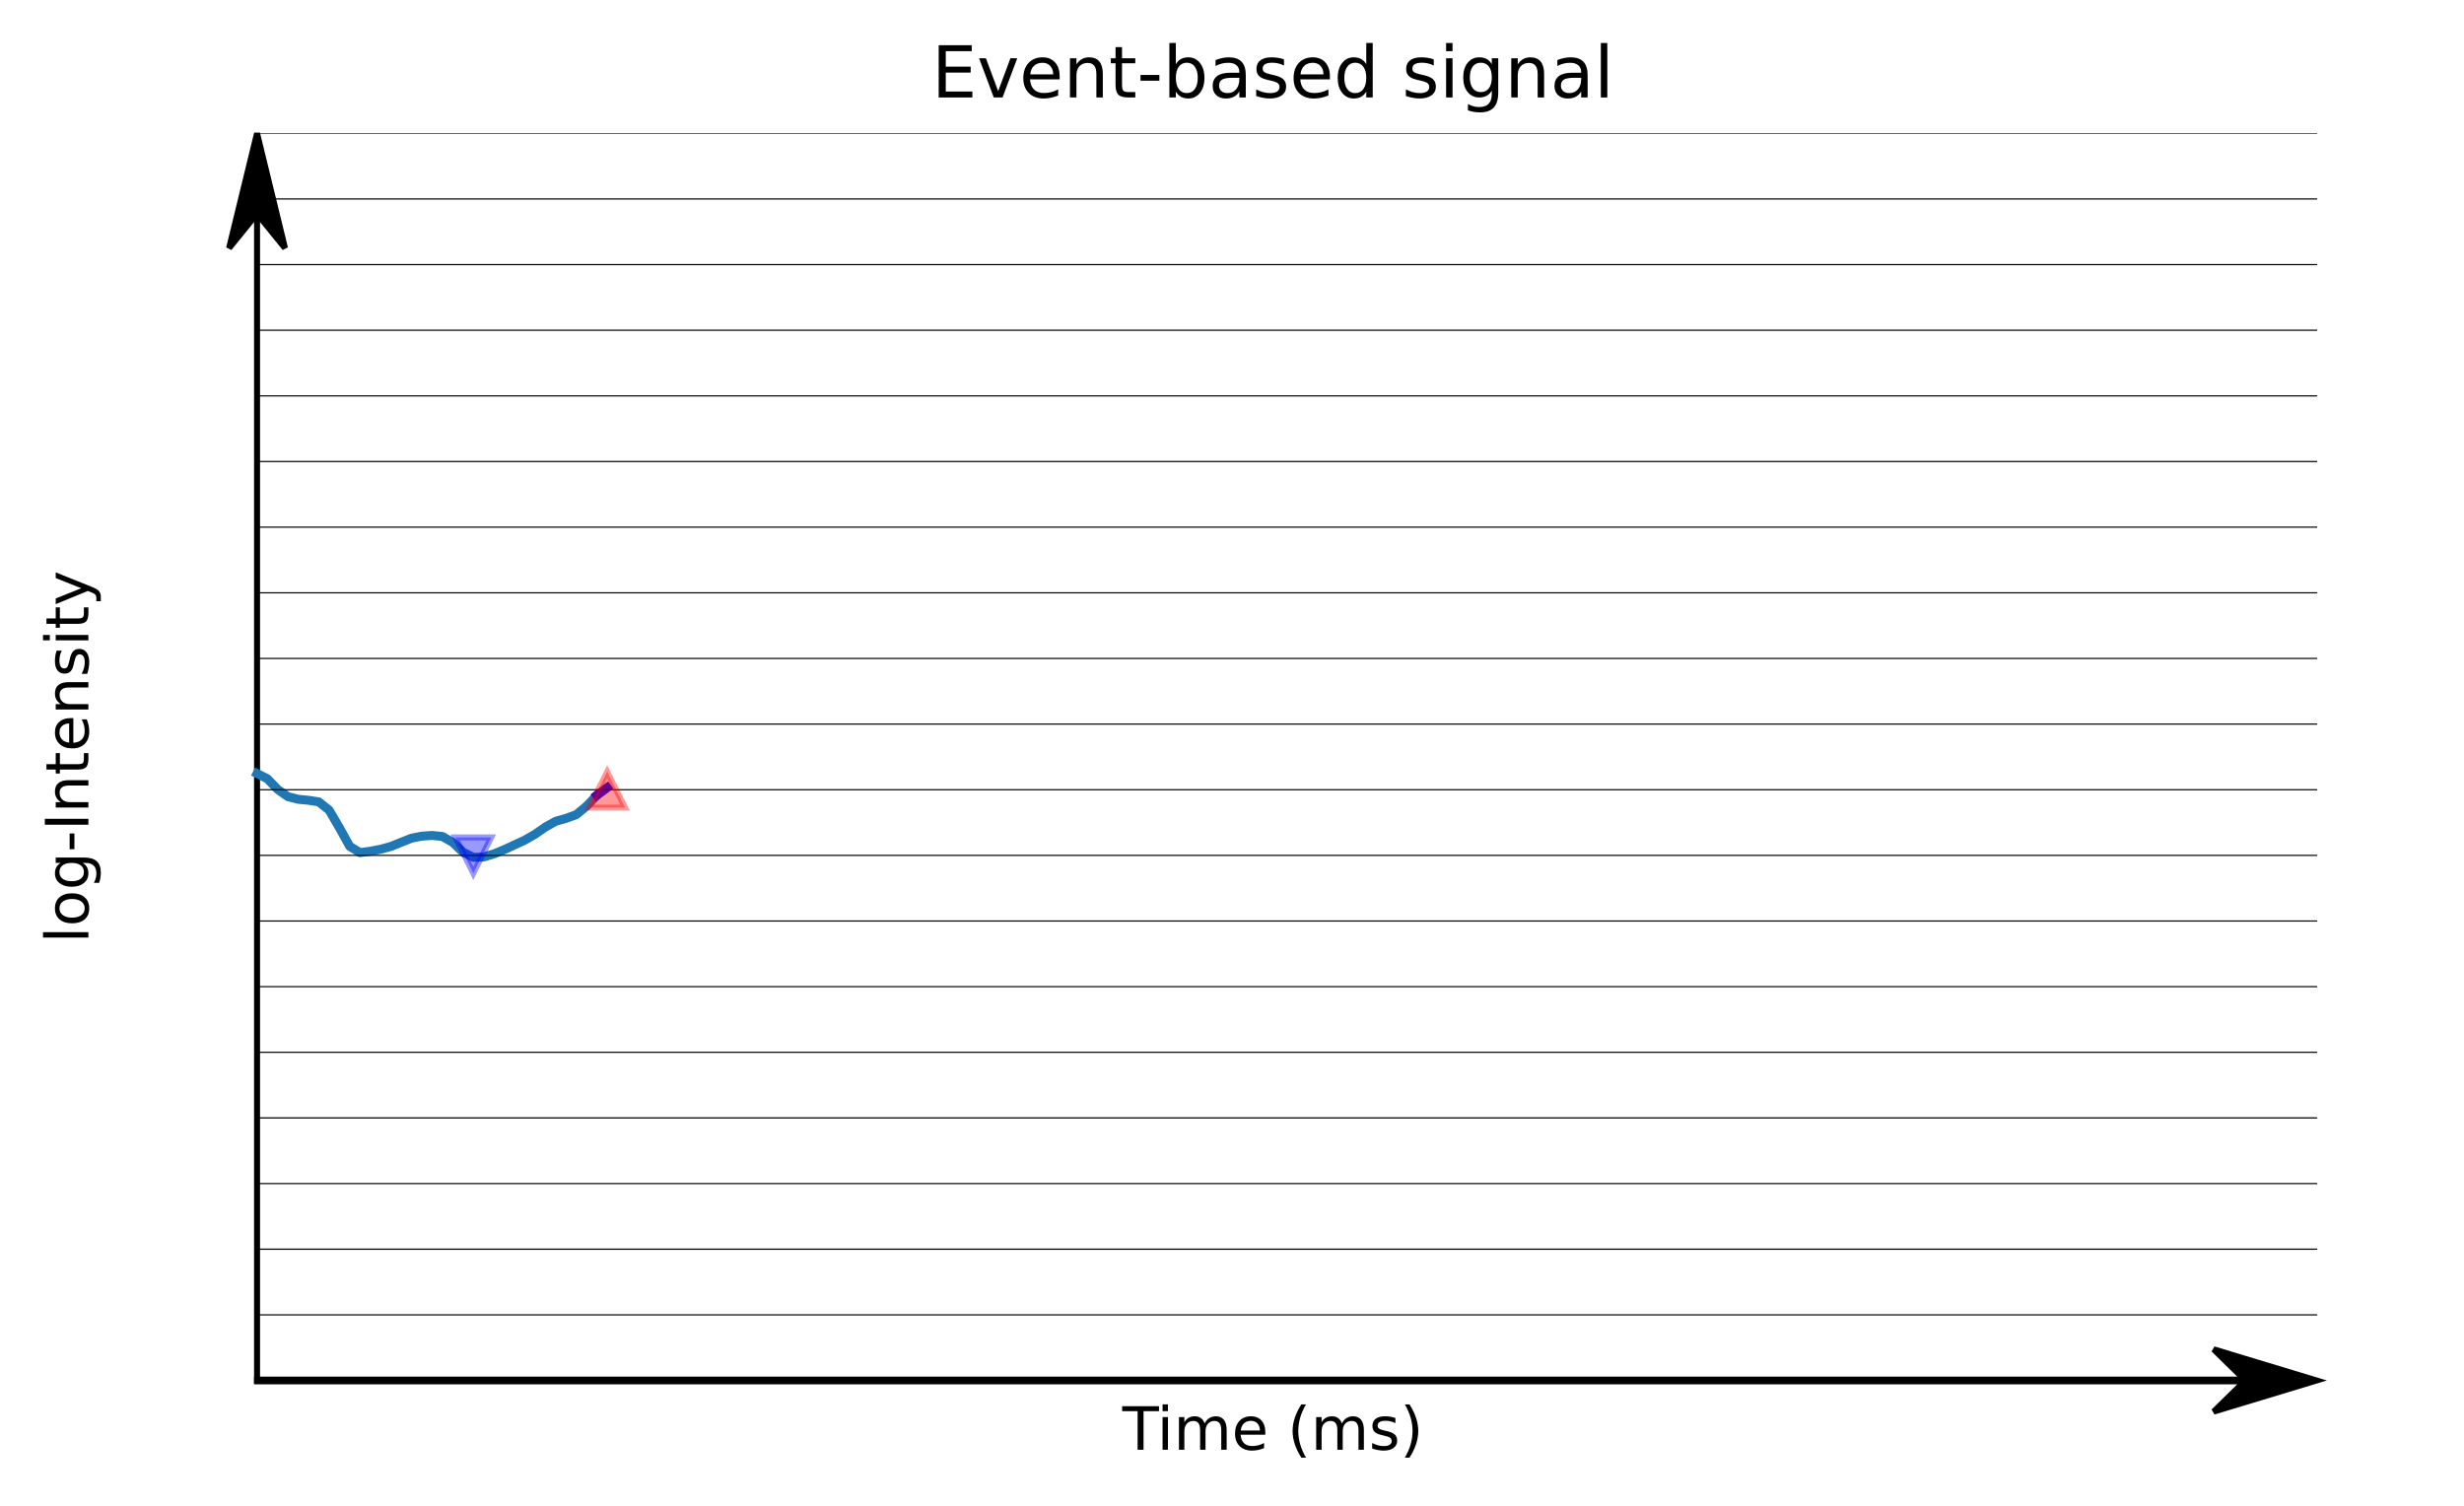
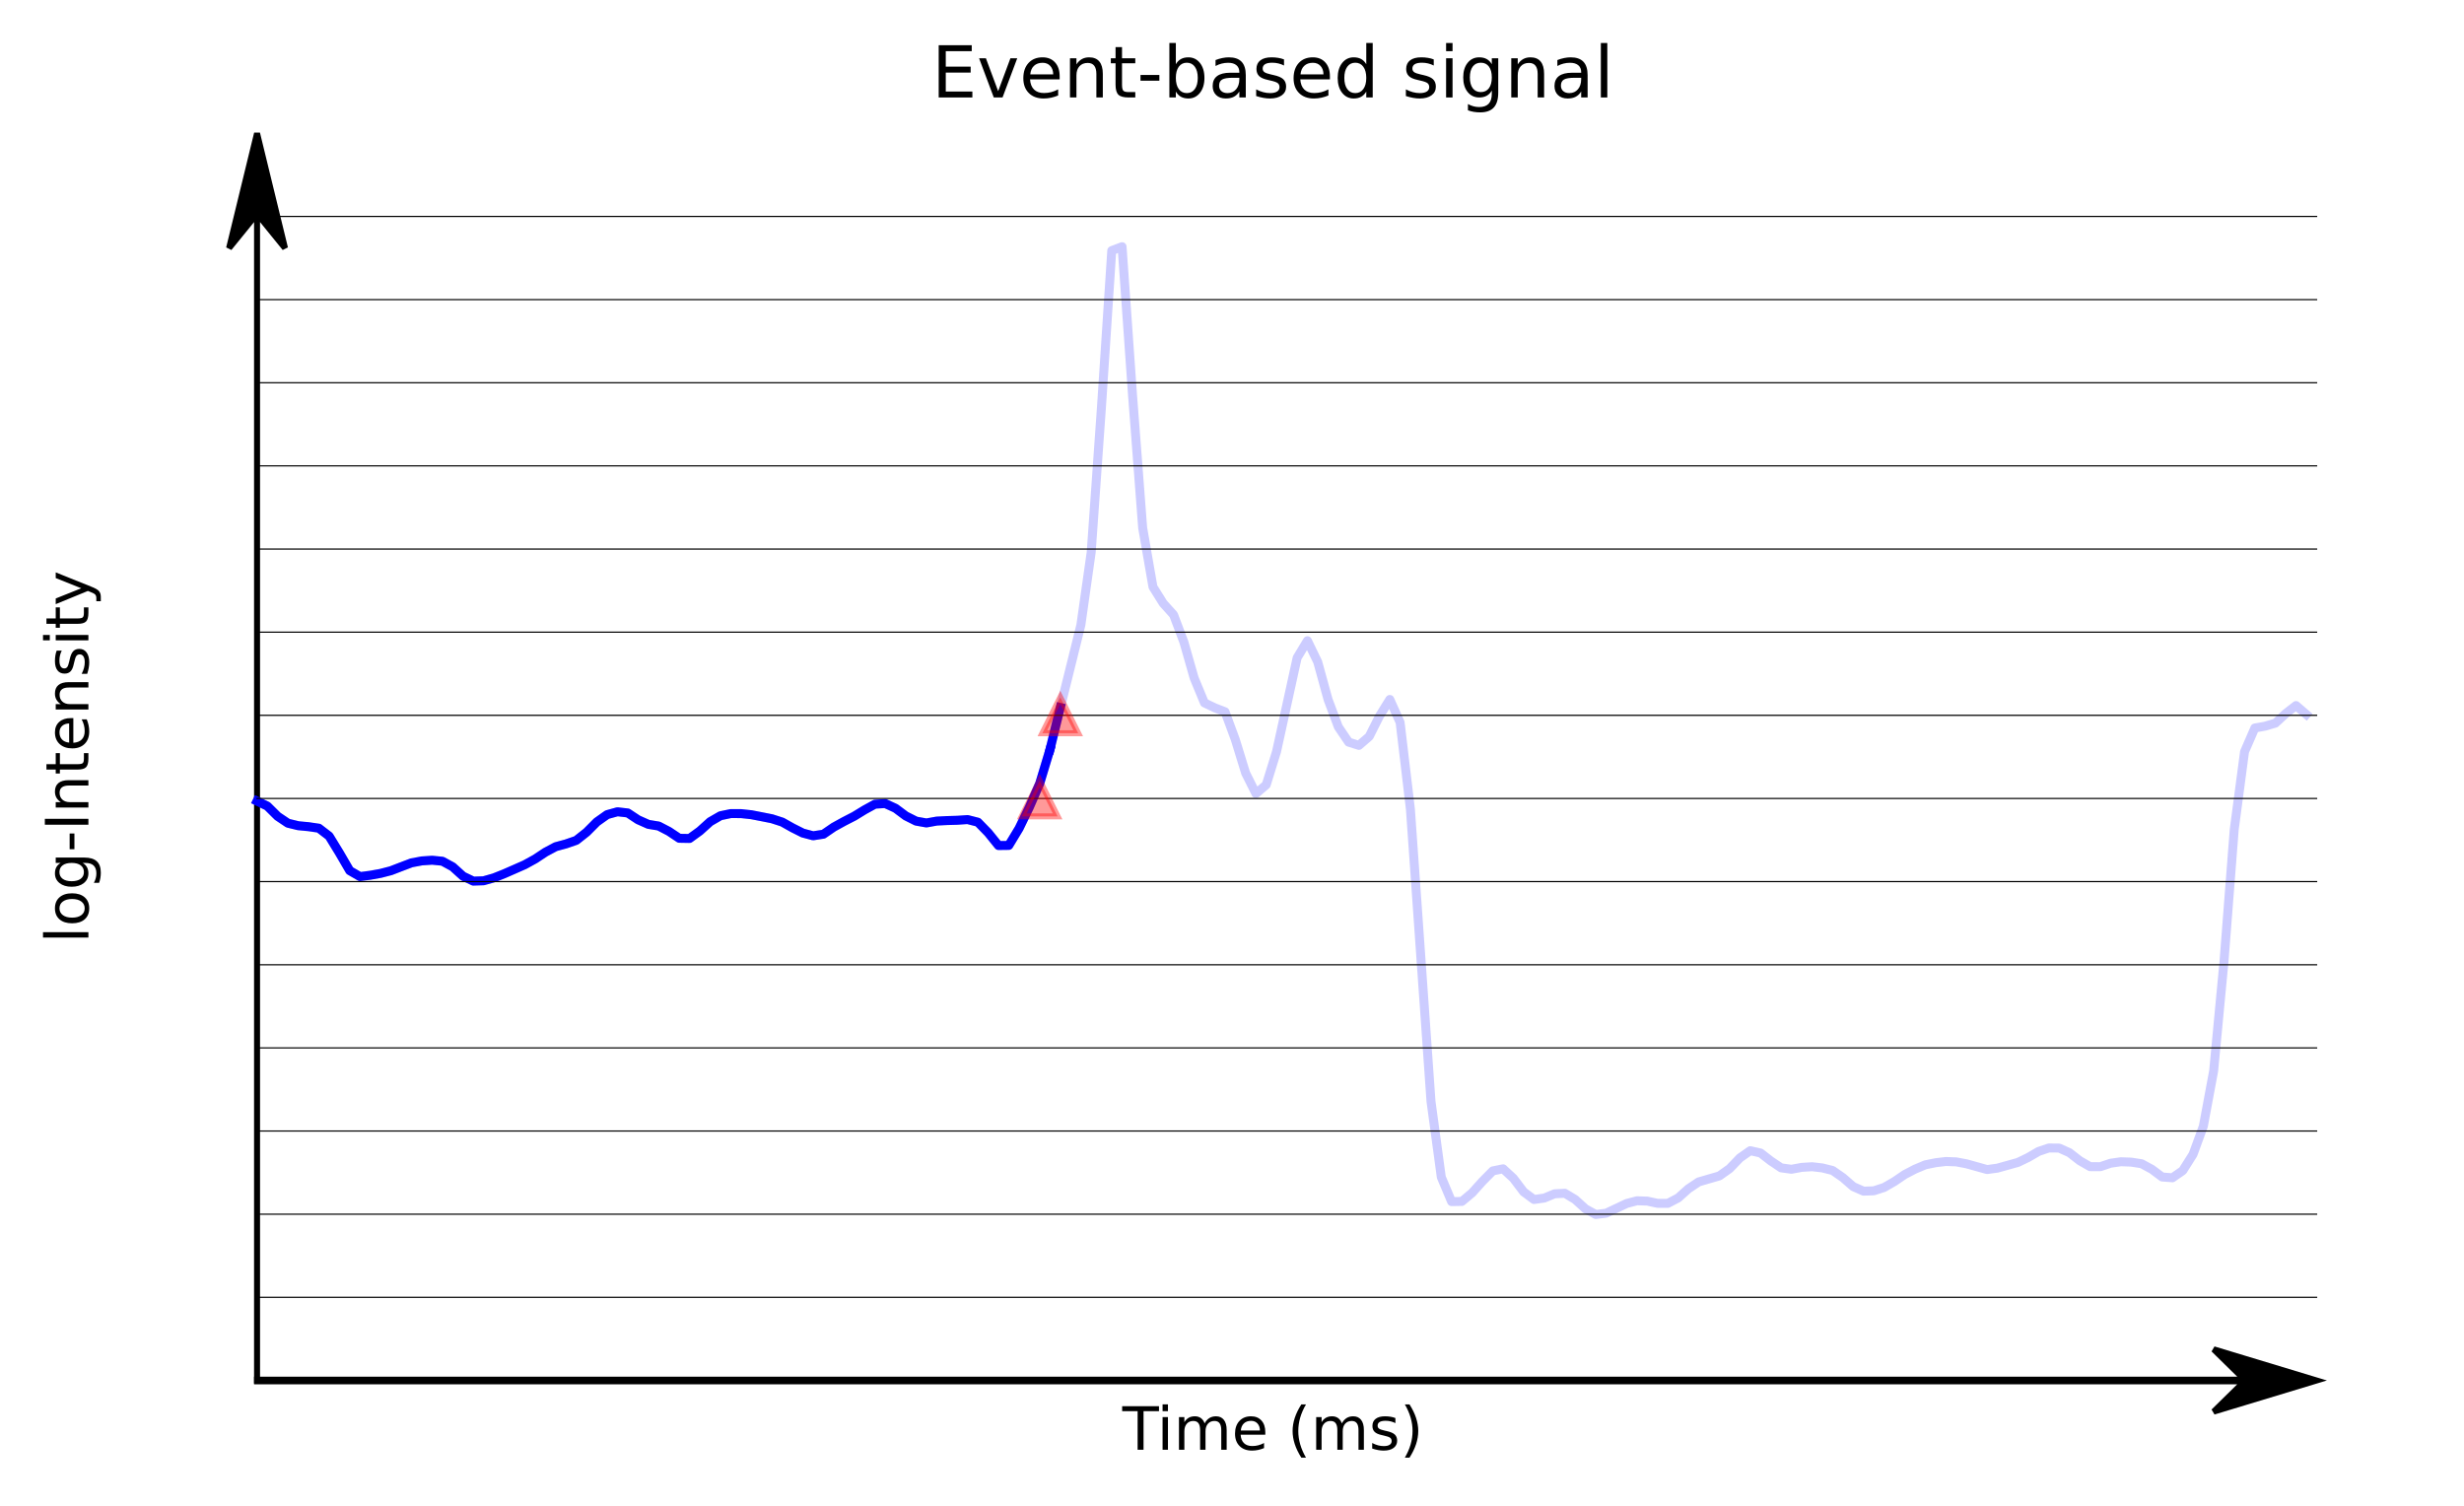
<svg xmlns="http://www.w3.org/2000/svg" xmlns:xlink="http://www.w3.org/1999/xlink" width="412.523pt" height="251.996pt" viewBox="0 0 412.523 251.996" version="1.1">
  <defs>
    <style type="text/css">*{stroke-linejoin: round; stroke-linecap: butt}</style>
  </defs>
  <g id="figure_1">
    <g id="patch_1">
      <path d="M 0 251.996  L 412.523 251.996  L 412.523 0  L 0 0  L 0 251.996  z " style="fill: none" />
    </g>
    <g id="axes_1">
      <g id="patch_2">
        <path d="M 20.878 231.118  L 405.323 231.118  L 405.323 22.318  L 20.878 22.318  L 20.878 231.118  z " style="fill: none" />
      </g>
      <g id="patch_3">
-         <path d="M 387.848 231.118  L 370.608 236.338  L 375.78 231.263  L 43.035 231.263  L 43.035 230.973  L 375.78 230.973  L 370.608 225.898  z " style="stroke: #000000; stroke-linejoin: miter" />
+         <path d="M 387.848 231.118  L 370.608 236.338  L 375.78 231.256  L 43.035 231.256  L 43.035 230.98  L 375.78 230.98  L 370.608 225.898  z " style="stroke: #000000; stroke-linejoin: miter" />
      </g>
      <g id="patch_4">
        <path d="M 43.035 22.318  L 47.717 41.54  L 43.036 35.774  L 43.036 231.118  L 43.034 231.118  L 43.034 35.774  L 38.353 41.54  z " style="stroke: #000000; stroke-linejoin: miter" />
      </g>
      <g id="matplotlib.axis_1">
        <g id="text_1">
          <g transform="translate(187.9013 242.7166) scale(0.1 -0.1)">
            <defs>
              <path id="DejaVuSans-54" d="M -19 4666  L 3928 4666  L 3928 4134  L 2272 4134  L 2272 0  L 1638 0  L 1638 4134  L -19 4134  L -19 4666  z " transform="scale(0.015625)" />
              <path id="DejaVuSans-69" d="M 603 3500  L 1178 3500  L 1178 0  L 603 0  L 603 3500  z M 603 4863  L 1178 4863  L 1178 4134  L 603 4134  L 603 4863  z " transform="scale(0.015625)" />
              <path id="DejaVuSans-6d" d="M 3328 2828  Q 3544 3216 3844 3400  Q 4144 3584 4550 3584  Q 5097 3584 5394 3201  Q 5691 2819 5691 2113  L 5691 0  L 5113 0  L 5113 2094  Q 5113 2597 4934 2840  Q 4756 3084 4391 3084  Q 3944 3084 3684 2787  Q 3425 2491 3425 1978  L 3425 0  L 2847 0  L 2847 2094  Q 2847 2600 2669 2842  Q 2491 3084 2119 3084  Q 1678 3084 1418 2786  Q 1159 2488 1159 1978  L 1159 0  L 581 0  L 581 3500  L 1159 3500  L 1159 2956  Q 1356 3278 1631 3431  Q 1906 3584 2284 3584  Q 2666 3584 2933 3390  Q 3200 3197 3328 2828  z " transform="scale(0.015625)" />
              <path id="DejaVuSans-65" d="M 3597 1894  L 3597 1613  L 953 1613  Q 991 1019 1311 708  Q 1631 397 2203 397  Q 2534 397 2845 478  Q 3156 559 3463 722  L 3463 178  Q 3153 47 2828 -22  Q 2503 -91 2169 -91  Q 1331 -91 842 396  Q 353 884 353 1716  Q 353 2575 817 3079  Q 1281 3584 2069 3584  Q 2775 3584 3186 3129  Q 3597 2675 3597 1894  z M 3022 2063  Q 3016 2534 2758 2815  Q 2500 3097 2075 3097  Q 1594 3097 1305 2825  Q 1016 2553 972 2059  L 3022 2063  z " transform="scale(0.015625)" />
              <path id="DejaVuSans-20" transform="scale(0.015625)" />
              <path id="DejaVuSans-28" d="M 1984 4856  Q 1566 4138 1362 3434  Q 1159 2731 1159 2009  Q 1159 1288 1364 580  Q 1569 -128 1984 -844  L 1484 -844  Q 1016 -109 783 600  Q 550 1309 550 2009  Q 550 2706 781 3412  Q 1013 4119 1484 4856  L 1984 4856  z " transform="scale(0.015625)" />
              <path id="DejaVuSans-73" d="M 2834 3397  L 2834 2853  Q 2591 2978 2328 3040  Q 2066 3103 1784 3103  Q 1356 3103 1142 2972  Q 928 2841 928 2578  Q 928 2378 1081 2264  Q 1234 2150 1697 2047  L 1894 2003  Q 2506 1872 2764 1633  Q 3022 1394 3022 966  Q 3022 478 2636 193  Q 2250 -91 1575 -91  Q 1294 -91 989 -36  Q 684 19 347 128  L 347 722  Q 666 556 975 473  Q 1284 391 1588 391  Q 1994 391 2212 530  Q 2431 669 2431 922  Q 2431 1156 2273 1281  Q 2116 1406 1581 1522  L 1381 1569  Q 847 1681 609 1914  Q 372 2147 372 2553  Q 372 3047 722 3315  Q 1072 3584 1716 3584  Q 2034 3584 2315 3537  Q 2597 3491 2834 3397  z " transform="scale(0.015625)" />
              <path id="DejaVuSans-29" d="M 513 4856  L 1013 4856  Q 1481 4119 1714 3412  Q 1947 2706 1947 2009  Q 1947 1309 1714 600  Q 1481 -109 1013 -844  L 513 -844  Q 928 -128 1133 580  Q 1338 1288 1338 2009  Q 1338 2731 1133 3434  Q 928 4138 513 4856  z " transform="scale(0.015625)" />
            </defs>
            <use xlink:href="#DejaVuSans-54" />
            <use xlink:href="#DejaVuSans-69" x="57.959" />
            <use xlink:href="#DejaVuSans-6d" x="85.742" />
            <use xlink:href="#DejaVuSans-65" x="183.154" />
            <use xlink:href="#DejaVuSans-20" x="244.678" />
            <use xlink:href="#DejaVuSans-28" x="276.465" />
            <use xlink:href="#DejaVuSans-6d" x="315.479" />
            <use xlink:href="#DejaVuSans-73" x="412.891" />
            <use xlink:href="#DejaVuSans-29" x="464.99" />
          </g>
        </g>
      </g>
      <g id="matplotlib.axis_2">
        <g id="text_2">
          <g transform="translate(14.79844 157.9072) rotate(-90) scale(0.1 -0.1)">
            <defs>
              <path id="DejaVuSans-6c" d="M 603 4863  L 1178 4863  L 1178 0  L 603 0  L 603 4863  z " transform="scale(0.015625)" />
              <path id="DejaVuSans-6f" d="M 1959 3097  Q 1497 3097 1228 2736  Q 959 2375 959 1747  Q 959 1119 1226 758  Q 1494 397 1959 397  Q 2419 397 2687 759  Q 2956 1122 2956 1747  Q 2956 2369 2687 2733  Q 2419 3097 1959 3097  z M 1959 3584  Q 2709 3584 3137 3096  Q 3566 2609 3566 1747  Q 3566 888 3137 398  Q 2709 -91 1959 -91  Q 1206 -91 779 398  Q 353 888 353 1747  Q 353 2609 779 3096  Q 1206 3584 1959 3584  z " transform="scale(0.015625)" />
              <path id="DejaVuSans-67" d="M 2906 1791  Q 2906 2416 2648 2759  Q 2391 3103 1925 3103  Q 1463 3103 1205 2759  Q 947 2416 947 1791  Q 947 1169 1205 825  Q 1463 481 1925 481  Q 2391 481 2648 825  Q 2906 1169 2906 1791  z M 3481 434  Q 3481 -459 3084 -895  Q 2688 -1331 1869 -1331  Q 1566 -1331 1297 -1286  Q 1028 -1241 775 -1147  L 775 -588  Q 1028 -725 1275 -790  Q 1522 -856 1778 -856  Q 2344 -856 2625 -561  Q 2906 -266 2906 331  L 2906 616  Q 2728 306 2450 153  Q 2172 0 1784 0  Q 1141 0 747 490  Q 353 981 353 1791  Q 353 2603 747 3093  Q 1141 3584 1784 3584  Q 2172 3584 2450 3431  Q 2728 3278 2906 2969  L 2906 3500  L 3481 3500  L 3481 434  z " transform="scale(0.015625)" />
              <path id="DejaVuSans-2d" d="M 313 2009  L 1997 2009  L 1997 1497  L 313 1497  L 313 2009  z " transform="scale(0.015625)" />
              <path id="DejaVuSans-49" d="M 628 4666  L 1259 4666  L 1259 0  L 628 0  L 628 4666  z " transform="scale(0.015625)" />
              <path id="DejaVuSans-6e" d="M 3513 2113  L 3513 0  L 2938 0  L 2938 2094  Q 2938 2591 2744 2837  Q 2550 3084 2163 3084  Q 1697 3084 1428 2787  Q 1159 2491 1159 1978  L 1159 0  L 581 0  L 581 3500  L 1159 3500  L 1159 2956  Q 1366 3272 1645 3428  Q 1925 3584 2291 3584  Q 2894 3584 3203 3211  Q 3513 2838 3513 2113  z " transform="scale(0.015625)" />
              <path id="DejaVuSans-74" d="M 1172 4494  L 1172 3500  L 2356 3500  L 2356 3053  L 1172 3053  L 1172 1153  Q 1172 725 1289 603  Q 1406 481 1766 481  L 2356 481  L 2356 0  L 1766 0  Q 1100 0 847 248  Q 594 497 594 1153  L 594 3053  L 172 3053  L 172 3500  L 594 3500  L 594 4494  L 1172 4494  z " transform="scale(0.015625)" />
              <path id="DejaVuSans-79" d="M 2059 -325  Q 1816 -950 1584 -1140  Q 1353 -1331 966 -1331  L 506 -1331  L 506 -850  L 844 -850  Q 1081 -850 1212 -737  Q 1344 -625 1503 -206  L 1606 56  L 191 3500  L 800 3500  L 1894 763  L 2988 3500  L 3597 3500  L 2059 -325  z " transform="scale(0.015625)" />
            </defs>
            <use xlink:href="#DejaVuSans-6c" />
            <use xlink:href="#DejaVuSans-6f" x="27.783" />
            <use xlink:href="#DejaVuSans-67" x="88.965" />
            <use xlink:href="#DejaVuSans-2d" x="152.441" />
            <use xlink:href="#DejaVuSans-49" x="188.525" />
            <use xlink:href="#DejaVuSans-6e" x="218.018" />
            <use xlink:href="#DejaVuSans-74" x="281.396" />
            <use xlink:href="#DejaVuSans-65" x="320.605" />
            <use xlink:href="#DejaVuSans-6e" x="382.129" />
            <use xlink:href="#DejaVuSans-73" x="445.508" />
            <use xlink:href="#DejaVuSans-69" x="497.607" />
            <use xlink:href="#DejaVuSans-74" x="525.391" />
            <use xlink:href="#DejaVuSans-79" x="564.6" />
          </g>
        </g>
      </g>
      <g id="line2d_1">
-         <path d="M 43.035 129.502  L 44.759 130.378  L 46.483 132.166  L 48.207 133.377  L 49.931 133.818  L 51.655 133.982  L 53.379 134.254  L 55.103 135.641  L 56.827 138.588  L 58.551 141.698  L 60.275 142.742  L 62 142.51  L 63.724 142.178  L 65.448 141.71  L 67.172 141.014  L 68.896 140.329  L 70.62 139.99  L 72.344 139.869  L 74.068 140.046  L 75.792 141.032  L 77.516 142.667  L 79.24 143.535  L 80.964 143.476  L 82.688 142.961  L 84.412 142.248  L 86.136 141.453  L 87.861 140.654  L 89.585 139.661  L 91.309 138.465  L 93.033 137.5  L 94.757 137.01  L 96.481 136.387  L 98.205 134.962  L 99.929 133.151  " clip-path="url(#pcac90dd5c4)" style="fill: none; stroke: #1f77b4; stroke-width: 1.5; stroke-linecap: square" />
+         <path d="M 43.035 134.121  L 44.759 134.957  L 46.483 136.664  L 48.207 137.82  L 49.931 138.24  L 53.379 138.657  L 55.103 139.981  L 58.551 145.763  L 60.275 146.759  L 63.724 146.221  L 65.448 145.774  L 68.896 144.456  L 70.62 144.132  L 72.344 144.017  L 74.068 144.186  L 75.792 145.127  L 77.516 146.688  L 79.24 147.516  L 80.964 147.459  L 82.688 146.968  L 86.136 145.528  L 87.861 144.766  L 89.585 143.818  L 91.309 142.676  L 93.033 141.756  L 94.757 141.288  L 96.481 140.693  L 98.205 139.333  L 99.929 137.604  L 101.653 136.384  L 103.377 135.907  L 105.101 136.106  L 106.825 137.245  L 108.549 138.013  L 110.273 138.295  L 111.997 139.191  L 113.722 140.345  L 115.446 140.375  L 117.17 139.123  L 118.894 137.569  L 120.618 136.573  L 122.342 136.211  L 124.066 136.214  L 125.79 136.4  L 129.238 137.077  L 130.962 137.633  L 134.41 139.468  L 136.134 139.927  L 137.858 139.659  L 139.583 138.476  L 146.479 134.639  L 148.203 134.529  L 149.927 135.323  L 151.651 136.606  L 153.375 137.472  L 155.099 137.778  L 156.823 137.467  L 161.995 137.212  L 163.719 137.654  L 165.444 139.422  L 167.168 141.556  L 168.892 141.535  L 170.616 138.685  L 172.34 135.131  L 174.064 131.185  L 175.788 125.474  L 180.96 104.633  L 182.684 92.493  L 184.408 68.139  L 186.132 41.956  L 187.856 41.3  L 189.58 65.755  L 191.305 88.371  L 193.029 98.262  L 194.753 101.013  L 196.477 102.926  L 198.201 107.48  L 199.925 113.516  L 201.649 117.676  L 203.373 118.498  L 205.097 119.169  L 206.821 123.833  L 208.545 129.429  L 210.269 132.869  L 211.993 131.388  L 213.717 125.829  L 217.166 110.128  L 218.89 107.268  L 220.614 110.831  L 222.338 117.095  L 224.062 121.692  L 225.786 124.246  L 227.51 124.791  L 229.234 123.304  L 230.958 119.879  L 232.682 117.105  L 234.406 120.942  L 236.13 135.474  L 239.578 184.399  L 241.303 197.08  L 243.027 201.174  L 244.751 201.143  L 246.475 199.696  L 248.199 197.775  L 249.923 196.033  L 251.647 195.679  L 253.371 197.271  L 255.095 199.548  L 256.819 200.82  L 258.543 200.577  L 260.267 199.867  L 261.991 199.78  L 263.715 200.818  L 265.439 202.385  L 267.164 203.329  L 268.888 203.116  L 272.336 201.49  L 274.06 201.033  L 275.784 201.088  L 277.508 201.461  L 279.232 201.466  L 280.956 200.562  L 282.68 199.018  L 284.404 197.871  L 287.852 196.871  L 289.576 195.651  L 291.3 193.856  L 293.025 192.646  L 294.749 193.034  L 296.473 194.368  L 298.197 195.521  L 299.921 195.759  L 301.645 195.441  L 303.369 195.331  L 305.093 195.532  L 306.817 195.962  L 308.541 197.16  L 310.265 198.66  L 311.989 199.422  L 313.713 199.364  L 315.437 198.804  L 317.161 197.811  L 318.886 196.639  L 320.61 195.741  L 322.334 195.017  L 324.058 194.663  L 325.782 194.455  L 327.506 194.52  L 329.23 194.844  L 332.678 195.806  L 334.402 195.571  L 337.85 194.608  L 339.574 193.777  L 341.298 192.775  L 343.022 192.193  L 344.747 192.211  L 346.471 192.988  L 348.195 194.326  L 349.919 195.319  L 351.643 195.325  L 353.367 194.743  L 355.091 194.5  L 356.815 194.563  L 358.539 194.83  L 360.263 195.763  L 361.987 197.05  L 363.711 197.183  L 365.435 195.986  L 367.159 193.258  L 368.883 188.554  L 370.608 179.3  L 372.332 161.08  L 374.056 138.854  L 375.78 125.853  L 377.504 121.881  L 379.228 121.574  L 380.952 121.064  L 382.676 119.463  L 384.4 118.122  L 386.124 119.603  L 386.124 119.603  " clip-path="url(#pc0987383db)" style="fill: none; stroke: #0000ff; stroke-opacity: 0.2; stroke-width: 1.5; stroke-linecap: square" />
      </g>
      <g id="line2d_2">
-         <path d="M 99.929 133.151  L 101.653 131.873  " clip-path="url(#pcac90dd5c4)" style="fill: none; stroke: #0000ff; stroke-width: 1.5; stroke-linecap: square" />
+         <path d="M 43.035 134.121  L 44.759 134.957  L 46.483 136.664  L 48.207 137.82  L 49.931 138.24  L 51.655 138.398  L 53.379 138.657  L 55.103 139.981  L 56.827 142.794  L 58.551 145.763  L 60.275 146.759  L 62 146.537  L 63.724 146.221  L 65.448 145.774  L 67.172 145.109  L 68.896 144.456  L 70.62 144.132  L 72.344 144.017  L 74.068 144.186  L 75.792 145.127  L 77.516 146.688  L 79.24 147.516  L 80.964 147.459  L 82.688 146.968  L 84.412 146.287  L 86.136 145.528  L 87.861 144.766  L 89.585 143.818  L 91.309 142.676  L 93.033 141.756  L 94.757 141.288  L 96.481 140.693  L 98.205 139.333  L 99.929 137.604  L 101.653 136.384  L 103.377 135.907  L 105.101 136.106  L 106.825 137.245  L 108.549 138.013  L 110.273 138.295  L 111.997 139.191  L 113.722 140.345  L 115.446 140.375  L 117.17 139.123  L 118.894 137.569  L 120.618 136.573  L 122.342 136.211  L 124.066 136.214  L 125.79 136.4  L 127.514 136.734  L 129.238 137.077  L 130.962 137.633  L 132.686 138.606  L 134.41 139.468  L 136.134 139.927  L 137.858 139.659  L 139.583 138.476  L 141.307 137.528  L 143.031 136.648  L 144.755 135.583  L 146.479 134.639  L 148.203 134.529  L 149.927 135.323  L 151.651 136.606  L 153.375 137.472  L 155.099 137.778  L 156.823 137.467  L 158.547 137.379  L 160.271 137.333  L 161.995 137.212  L 163.719 137.654  L 165.444 139.422  L 167.168 141.556  L 168.892 141.535  L 170.616 138.685  L 172.34 135.131  L 174.064 131.185  L 175.788 125.474  " clip-path="url(#pc0987383db)" style="fill: none; stroke: #0000ff; stroke-width: 1.5; stroke-linecap: square" />
      </g>
      <g id="line2d_3">
-         <path d="M 43.035 231.118  L 387.848 231.118  " clip-path="url(#pcac90dd5c4)" style="fill: none; stroke: #000000; stroke-width: 0.2; stroke-linecap: square" />
+         <path d="M 175.788 125.474  L 177.512 118.444  " clip-path="url(#pc0987383db)" style="fill: none; stroke: #0000ff; stroke-width: 1.5; stroke-linecap: square" />
      </g>
      <g id="line2d_4">
-         <path d="M 43.035 220.129  L 387.848 220.129  " clip-path="url(#pcac90dd5c4)" style="fill: none; stroke: #000000; stroke-width: 0.2; stroke-linecap: square" />
+         <path d="M 43.035 231.118  L 387.848 231.118  " clip-path="url(#pc0987383db)" style="fill: none; stroke: #000000; stroke-width: 0.2; stroke-linecap: square" />
      </g>
      <g id="line2d_5">
-         <path d="M 43.035 209.139  L 387.848 209.139  " clip-path="url(#pcac90dd5c4)" style="fill: none; stroke: #000000; stroke-width: 0.2; stroke-linecap: square" />
+         <path d="M 43.035 217.198  L 387.848 217.198  " clip-path="url(#pc0987383db)" style="fill: none; stroke: #000000; stroke-width: 0.2; stroke-linecap: square" />
      </g>
      <g id="line2d_6">
-         <path d="M 43.035 198.15  L 387.848 198.15  " clip-path="url(#pcac90dd5c4)" style="fill: none; stroke: #000000; stroke-width: 0.2; stroke-linecap: square" />
+         <path d="M 43.035 203.278  L 387.848 203.278  " clip-path="url(#pc0987383db)" style="fill: none; stroke: #000000; stroke-width: 0.2; stroke-linecap: square" />
      </g>
      <g id="line2d_7">
-         <path d="M 43.035 187.16  L 387.848 187.16  " clip-path="url(#pcac90dd5c4)" style="fill: none; stroke: #000000; stroke-width: 0.2; stroke-linecap: square" />
+         <path d="M 43.035 189.358  L 387.848 189.358  " clip-path="url(#pc0987383db)" style="fill: none; stroke: #000000; stroke-width: 0.2; stroke-linecap: square" />
      </g>
      <g id="line2d_8">
-         <path d="M 43.035 176.171  L 387.848 176.171  " clip-path="url(#pcac90dd5c4)" style="fill: none; stroke: #000000; stroke-width: 0.2; stroke-linecap: square" />
+         <path d="M 43.035 175.438  L 387.848 175.438  " clip-path="url(#pc0987383db)" style="fill: none; stroke: #000000; stroke-width: 0.2; stroke-linecap: square" />
      </g>
      <g id="line2d_9">
-         <path d="M 43.035 165.181  L 387.848 165.181  " clip-path="url(#pcac90dd5c4)" style="fill: none; stroke: #000000; stroke-width: 0.2; stroke-linecap: square" />
+         <path d="M 43.035 161.518  L 387.848 161.518  " clip-path="url(#pc0987383db)" style="fill: none; stroke: #000000; stroke-width: 0.2; stroke-linecap: square" />
      </g>
      <g id="line2d_10">
-         <path d="M 43.035 154.192  L 387.848 154.192  " clip-path="url(#pcac90dd5c4)" style="fill: none; stroke: #000000; stroke-width: 0.2; stroke-linecap: square" />
+         <path d="M 43.035 147.598  L 387.848 147.598  " clip-path="url(#pc0987383db)" style="fill: none; stroke: #000000; stroke-width: 0.2; stroke-linecap: square" />
      </g>
      <g id="line2d_11">
-         <path d="M 43.035 143.202  L 387.848 143.202  " clip-path="url(#pcac90dd5c4)" style="fill: none; stroke: #000000; stroke-width: 0.2; stroke-linecap: square" />
+         <path d="M 43.035 133.678  L 387.848 133.678  " clip-path="url(#pc0987383db)" style="fill: none; stroke: #000000; stroke-width: 0.2; stroke-linecap: square" />
      </g>
      <g id="line2d_12">
-         <path d="M 43.035 132.213  L 387.848 132.213  " clip-path="url(#pcac90dd5c4)" style="fill: none; stroke: #000000; stroke-width: 0.2; stroke-linecap: square" />
+         <path d="M 43.035 119.758  L 387.848 119.758  " clip-path="url(#pc0987383db)" style="fill: none; stroke: #000000; stroke-width: 0.2; stroke-linecap: square" />
      </g>
      <g id="line2d_13">
-         <path d="M 43.035 121.223  L 387.848 121.223  " clip-path="url(#pcac90dd5c4)" style="fill: none; stroke: #000000; stroke-width: 0.2; stroke-linecap: square" />
+         <path d="M 43.035 105.838  L 387.848 105.838  " clip-path="url(#pc0987383db)" style="fill: none; stroke: #000000; stroke-width: 0.2; stroke-linecap: square" />
      </g>
      <g id="line2d_14">
-         <path d="M 43.035 110.234  L 387.848 110.234  " clip-path="url(#pcac90dd5c4)" style="fill: none; stroke: #000000; stroke-width: 0.2; stroke-linecap: square" />
+         <path d="M 43.035 91.918  L 387.848 91.918  " clip-path="url(#pc0987383db)" style="fill: none; stroke: #000000; stroke-width: 0.2; stroke-linecap: square" />
      </g>
      <g id="line2d_15">
-         <path d="M 43.035 99.244  L 387.848 99.244  " clip-path="url(#pcac90dd5c4)" style="fill: none; stroke: #000000; stroke-width: 0.2; stroke-linecap: square" />
+         <path d="M 43.035 77.998  L 387.848 77.998  " clip-path="url(#pc0987383db)" style="fill: none; stroke: #000000; stroke-width: 0.2; stroke-linecap: square" />
      </g>
      <g id="line2d_16">
-         <path d="M 43.035 88.255  L 387.848 88.255  " clip-path="url(#pcac90dd5c4)" style="fill: none; stroke: #000000; stroke-width: 0.2; stroke-linecap: square" />
+         <path d="M 43.035 64.078  L 387.848 64.078  " clip-path="url(#pc0987383db)" style="fill: none; stroke: #000000; stroke-width: 0.2; stroke-linecap: square" />
      </g>
      <g id="line2d_17">
-         <path d="M 43.035 77.265  L 387.848 77.265  " clip-path="url(#pcac90dd5c4)" style="fill: none; stroke: #000000; stroke-width: 0.2; stroke-linecap: square" />
+         <path d="M 43.035 50.158  L 387.848 50.158  " clip-path="url(#pc0987383db)" style="fill: none; stroke: #000000; stroke-width: 0.2; stroke-linecap: square" />
      </g>
      <g id="line2d_18">
-         <path d="M 43.035 66.276  L 387.848 66.276  " clip-path="url(#pcac90dd5c4)" style="fill: none; stroke: #000000; stroke-width: 0.2; stroke-linecap: square" />
+         <path d="M 43.035 36.238  L 387.848 36.238  " clip-path="url(#pc0987383db)" style="fill: none; stroke: #000000; stroke-width: 0.2; stroke-linecap: square" />
      </g>
      <g id="line2d_19">
-         <path d="M 43.035 55.287  L 387.848 55.287  " clip-path="url(#pcac90dd5c4)" style="fill: none; stroke: #000000; stroke-width: 0.2; stroke-linecap: square" />
+         <defs>
+           <path id="m38ffcbb895" d="M 0 -3  L -3 3  L 3 3  z " style="stroke: #ff0000; stroke-opacity: 0.4; stroke-linejoin: miter" />
+         </defs>
+         <g clip-path="url(#pc0987383db)">
+           <use xlink:href="#m38ffcbb895" x="174.064" y="133.678" style="fill: #ff0000; fill-opacity: 0.4; stroke: #ff0000; stroke-opacity: 0.4; stroke-linejoin: miter" />
+         </g>
      </g>
      <g id="line2d_20">
-         <path d="M 43.035 44.297  L 387.848 44.297  " clip-path="url(#pcac90dd5c4)" style="fill: none; stroke: #000000; stroke-width: 0.2; stroke-linecap: square" />
-       </g>
-       <g id="line2d_21">
-         <path d="M 43.035 33.308  L 387.848 33.308  " clip-path="url(#pcac90dd5c4)" style="fill: none; stroke: #000000; stroke-width: 0.2; stroke-linecap: square" />
-       </g>
-       <g id="line2d_22">
-         <path d="M 43.035 22.318  L 387.848 22.318  " clip-path="url(#pcac90dd5c4)" style="fill: none; stroke: #000000; stroke-width: 0.2; stroke-linecap: square" />
-       </g>
-       <g id="line2d_23">
-         <defs>
-           <path id="mbd4a8cfb3a" d="M -0 3  L 3 -3  L -3 -3  z " style="stroke: #0000ff; stroke-opacity: 0.4; stroke-linejoin: miter" />
-         </defs>
-         <g clip-path="url(#pcac90dd5c4)">
-           <use xlink:href="#mbd4a8cfb3a" x="79.24" y="143.202" style="fill: #0000ff; fill-opacity: 0.4; stroke: #0000ff; stroke-opacity: 0.4; stroke-linejoin: miter" />
-         </g>
-       </g>
-       <g id="line2d_24">
-         <defs>
-           <path id="m12f39d2c7a" d="M 0 -3  L -3 3  L 3 3  z " style="stroke: #ff0000; stroke-opacity: 0.4; stroke-linejoin: miter" />
-         </defs>
-         <g clip-path="url(#pcac90dd5c4)">
-           <use xlink:href="#m12f39d2c7a" x="101.653" y="132.213" style="fill: #ff0000; fill-opacity: 0.4; stroke: #ff0000; stroke-opacity: 0.4; stroke-linejoin: miter" />
+         <g clip-path="url(#pc0987383db)">
+           <use xlink:href="#m38ffcbb895" x="177.512" y="119.758" style="fill: #ff0000; fill-opacity: 0.4; stroke: #ff0000; stroke-opacity: 0.4; stroke-linejoin: miter" />
        </g>
      </g>
      <g id="text_3">
        <g transform="translate(155.9796 16.31812) scale(0.12 -0.12)">
          <defs>
            <path id="DejaVuSans-45" d="M 628 4666  L 3578 4666  L 3578 4134  L 1259 4134  L 1259 2753  L 3481 2753  L 3481 2222  L 1259 2222  L 1259 531  L 3634 531  L 3634 0  L 628 0  L 628 4666  z " transform="scale(0.015625)" />
            <path id="DejaVuSans-76" d="M 191 3500  L 800 3500  L 1894 563  L 2988 3500  L 3597 3500  L 2284 0  L 1503 0  L 191 3500  z " transform="scale(0.015625)" />
            <path id="DejaVuSans-62" d="M 3116 1747  Q 3116 2381 2855 2742  Q 2594 3103 2138 3103  Q 1681 3103 1420 2742  Q 1159 2381 1159 1747  Q 1159 1113 1420 752  Q 1681 391 2138 391  Q 2594 391 2855 752  Q 3116 1113 3116 1747  z M 1159 2969  Q 1341 3281 1617 3432  Q 1894 3584 2278 3584  Q 2916 3584 3314 3078  Q 3713 2572 3713 1747  Q 3713 922 3314 415  Q 2916 -91 2278 -91  Q 1894 -91 1617 61  Q 1341 213 1159 525  L 1159 0  L 581 0  L 581 4863  L 1159 4863  L 1159 2969  z " transform="scale(0.015625)" />
            <path id="DejaVuSans-61" d="M 2194 1759  Q 1497 1759 1228 1600  Q 959 1441 959 1056  Q 959 750 1161 570  Q 1363 391 1709 391  Q 2188 391 2477 730  Q 2766 1069 2766 1631  L 2766 1759  L 2194 1759  z M 3341 1997  L 3341 0  L 2766 0  L 2766 531  Q 2569 213 2275 61  Q 1981 -91 1556 -91  Q 1019 -91 701 211  Q 384 513 384 1019  Q 384 1609 779 1909  Q 1175 2209 1959 2209  L 2766 2209  L 2766 2266  Q 2766 2663 2505 2880  Q 2244 3097 1772 3097  Q 1472 3097 1187 3025  Q 903 2953 641 2809  L 641 3341  Q 956 3463 1253 3523  Q 1550 3584 1831 3584  Q 2591 3584 2966 3190  Q 3341 2797 3341 1997  z " transform="scale(0.015625)" />
            <path id="DejaVuSans-64" d="M 2906 2969  L 2906 4863  L 3481 4863  L 3481 0  L 2906 0  L 2906 525  Q 2725 213 2448 61  Q 2172 -91 1784 -91  Q 1150 -91 751 415  Q 353 922 353 1747  Q 353 2572 751 3078  Q 1150 3584 1784 3584  Q 2172 3584 2448 3432  Q 2725 3281 2906 2969  z M 947 1747  Q 947 1113 1208 752  Q 1469 391 1925 391  Q 2381 391 2643 752  Q 2906 1113 2906 1747  Q 2906 2381 2643 2742  Q 2381 3103 1925 3103  Q 1469 3103 1208 2742  Q 947 2381 947 1747  z " transform="scale(0.015625)" />
          </defs>
          <use xlink:href="#DejaVuSans-45" />
          <use xlink:href="#DejaVuSans-76" x="63.184" />
          <use xlink:href="#DejaVuSans-65" x="122.363" />
          <use xlink:href="#DejaVuSans-6e" x="183.887" />
          <use xlink:href="#DejaVuSans-74" x="247.266" />
          <use xlink:href="#DejaVuSans-2d" x="286.475" />
          <use xlink:href="#DejaVuSans-62" x="322.559" />
          <use xlink:href="#DejaVuSans-61" x="386.035" />
          <use xlink:href="#DejaVuSans-73" x="447.314" />
          <use xlink:href="#DejaVuSans-65" x="499.414" />
          <use xlink:href="#DejaVuSans-64" x="560.938" />
          <use xlink:href="#DejaVuSans-20" x="624.414" />
          <use xlink:href="#DejaVuSans-73" x="656.201" />
          <use xlink:href="#DejaVuSans-69" x="708.301" />
          <use xlink:href="#DejaVuSans-67" x="736.084" />
          <use xlink:href="#DejaVuSans-6e" x="799.561" />
          <use xlink:href="#DejaVuSans-61" x="862.939" />
          <use xlink:href="#DejaVuSans-6c" x="924.219" />
        </g>
      </g>
    </g>
  </g>
  <defs>
-     <clipPath id="pcac90dd5c4">
+     <clipPath id="pc0987383db">
      <rect x="20.878" y="22.318" width="384.445" height="208.8" />
    </clipPath>
  </defs>
</svg>
